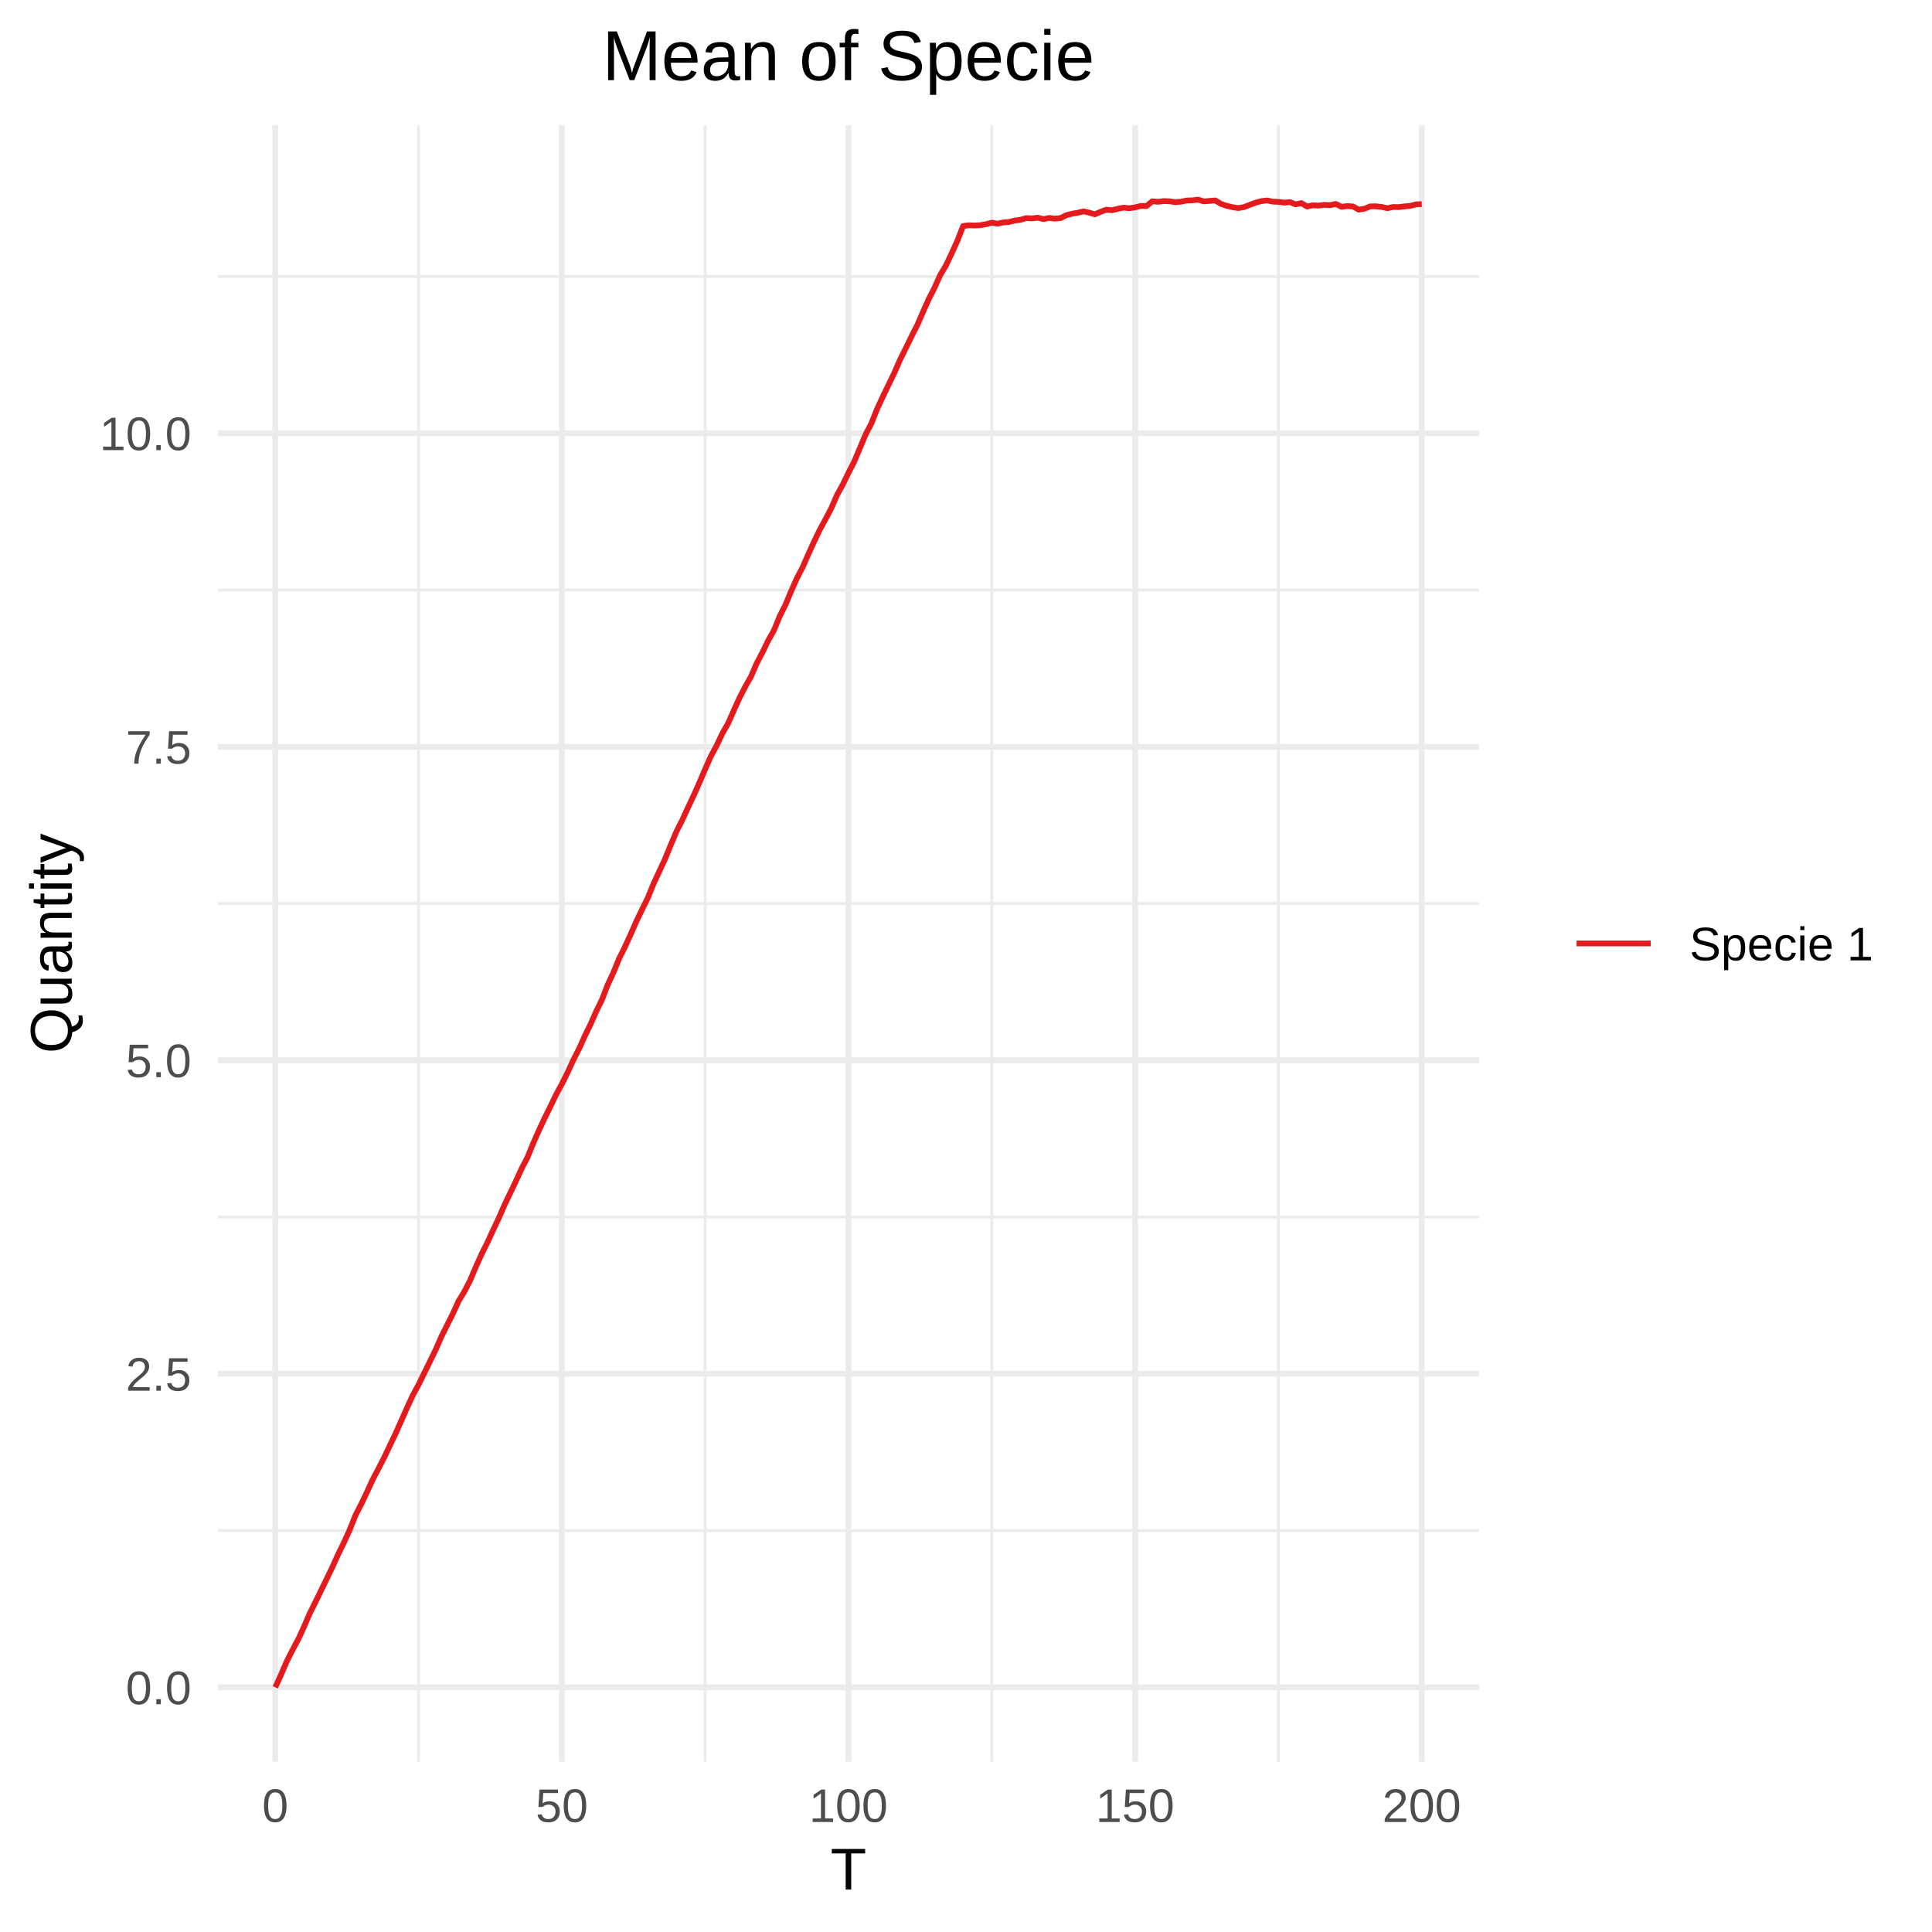
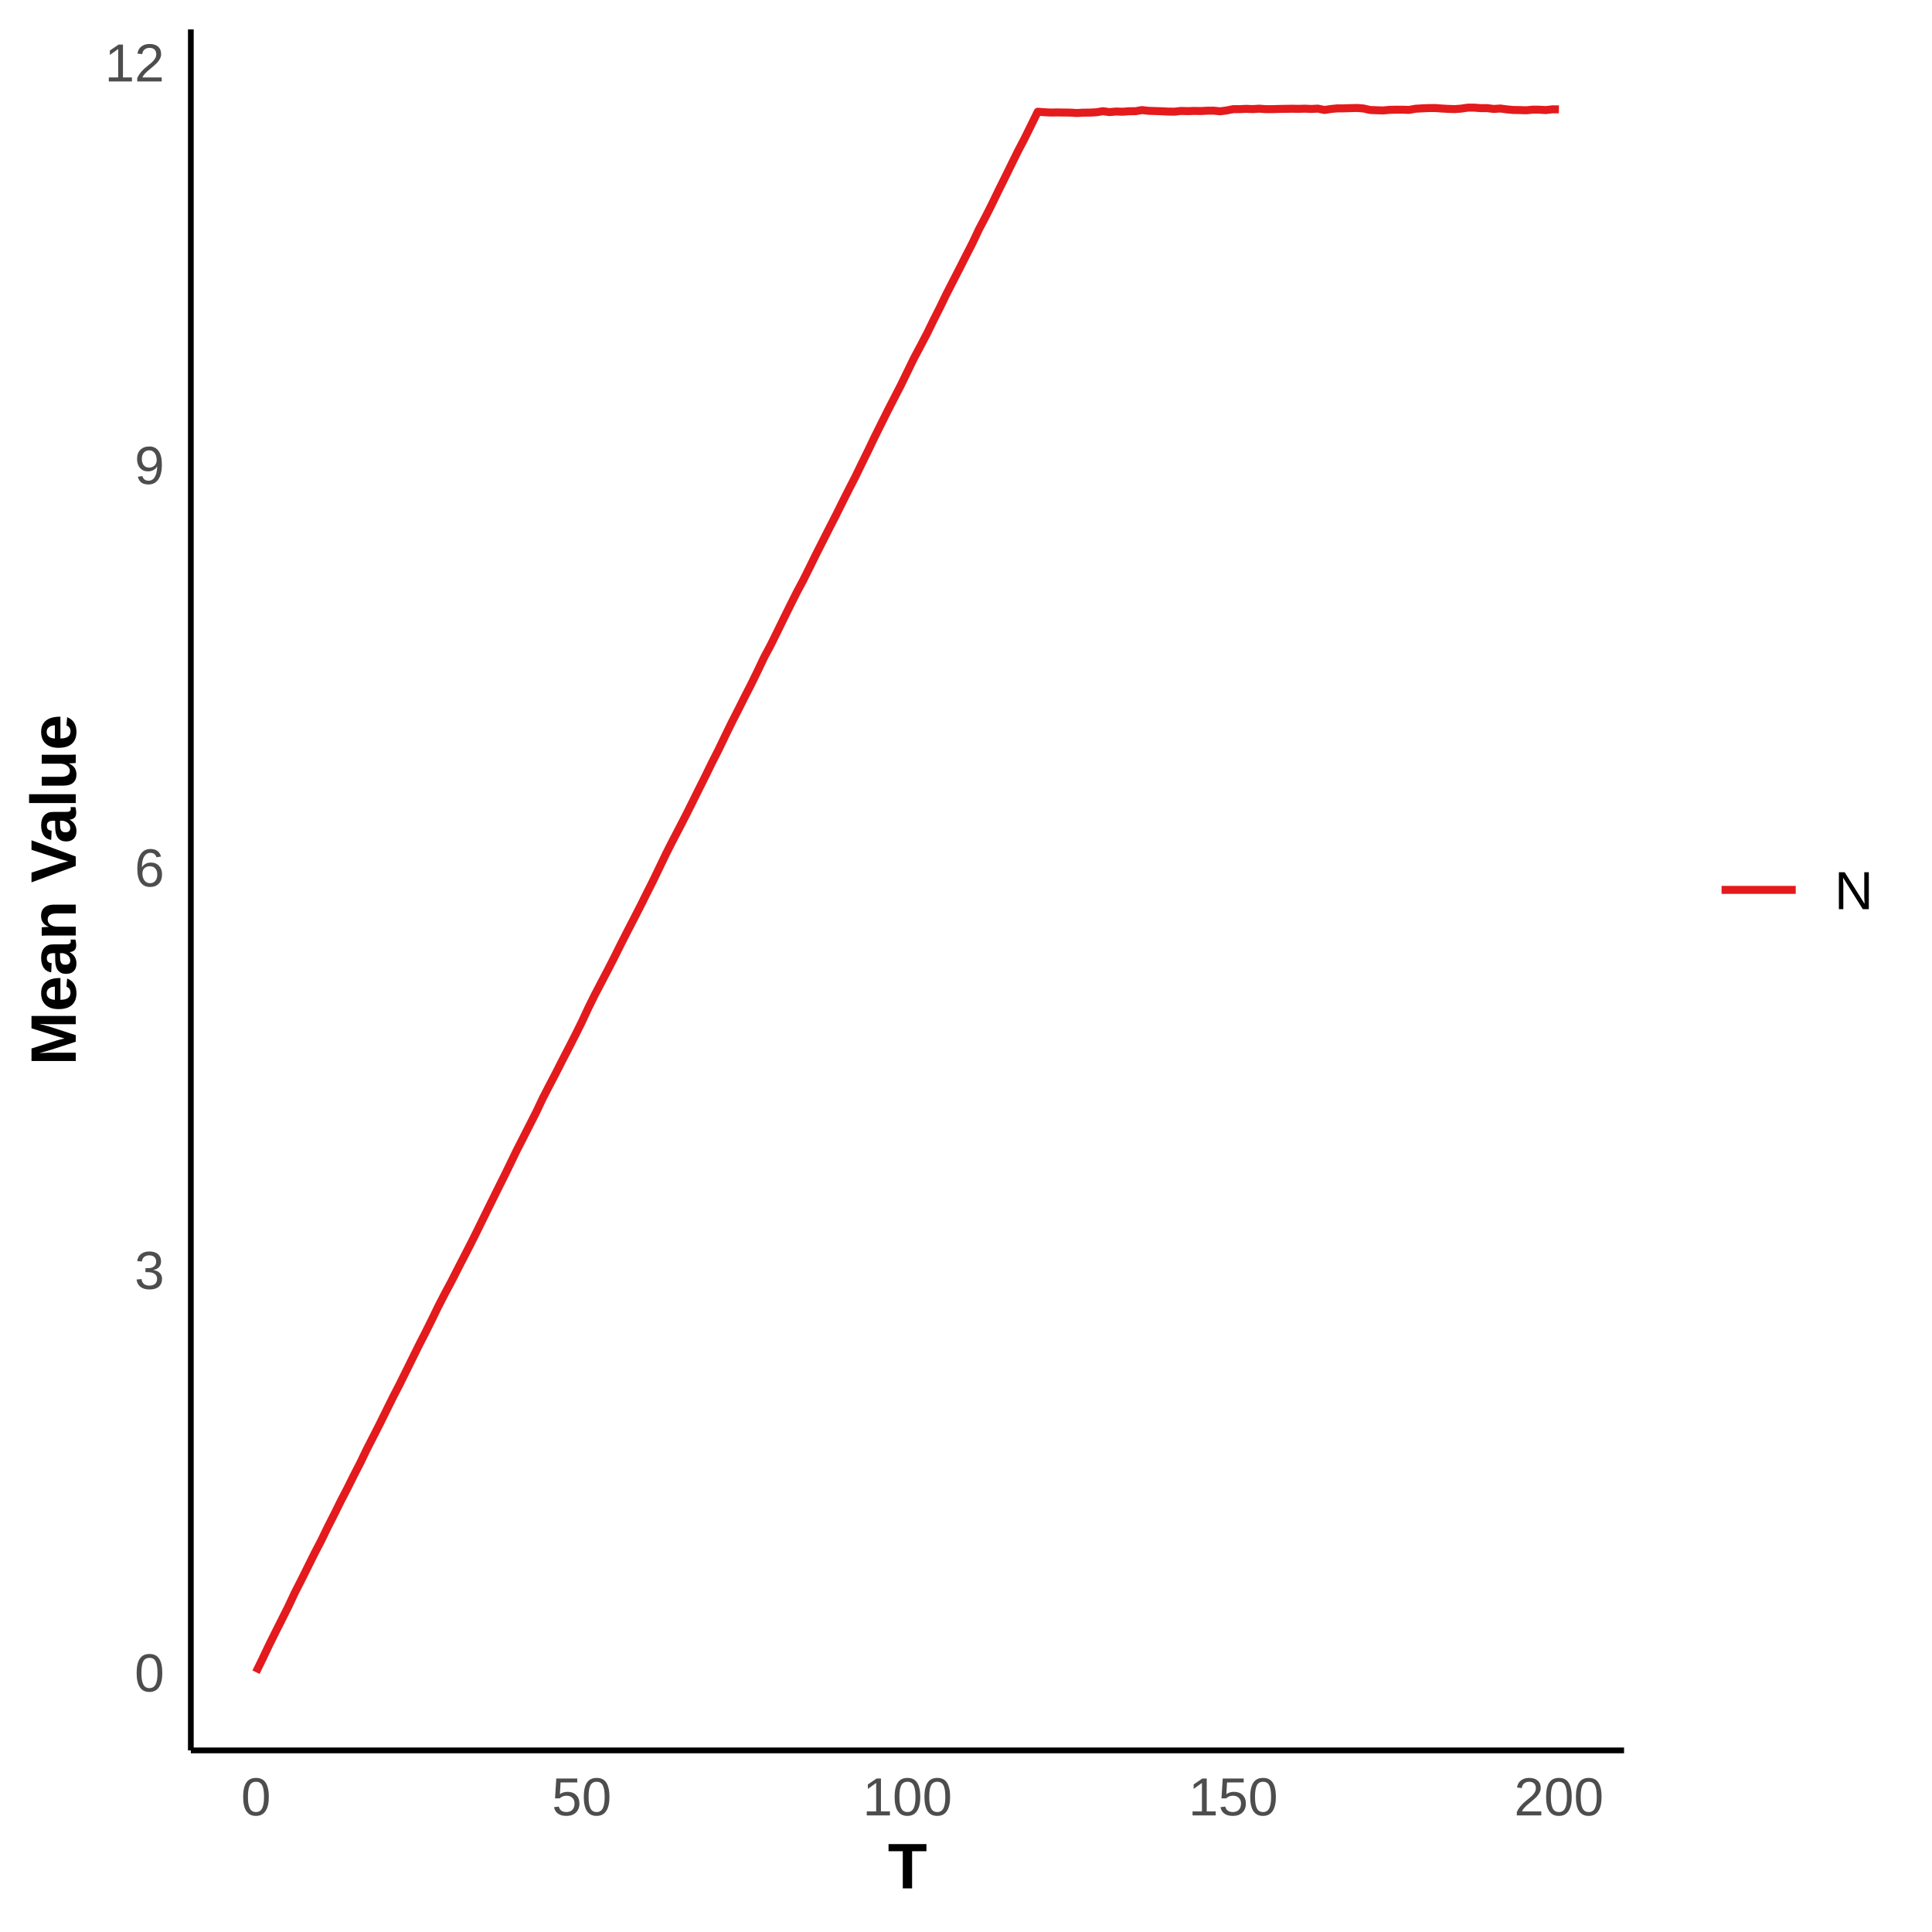
<svg xmlns="http://www.w3.org/2000/svg" class="svglite" width="360.00pt" height="360.00pt" viewBox="0 0 360.00 360.00">
  <defs>
    <style type="text/css">
    .svglite line, .svglite polyline, .svglite polygon, .svglite path, .svglite rect, .svglite circle {
      fill: none;
      stroke: #000000;
      stroke-linecap: round;
      stroke-linejoin: round;
      stroke-miterlimit: 10.00;
    }
    .svglite text {
      white-space: pre;
    }
  </style>
  </defs>
  <rect width="100%" height="100%" style="stroke: none; fill: #FFFFFF;" />
  <defs>
    <clipPath id="cpMC4wMHwzNjAuMDB8MC4wMHwzNjAuMDA=">
      <rect x="0.00" y="0.00" width="360.00" height="360.00" />
    </clipPath>
  </defs>
  <g clip-path="url(#cpMC4wMHwzNjAuMDB8MC4wMHwzNjAuMDA=)">
</g>
  <defs>
-     <clipPath id="cpNDAuNjB8Mjc1LjYwfDIzLjM0fDMyOC4yNw==">
-       <rect x="40.60" y="23.34" width="235.00" height="304.93" />
+     <clipPath id="cpMzUuNTZ8MzAyLjYyfDUuNDh8MzI2LjE2">
+       <rect x="35.56" y="5.48" width="267.06" height="320.68" />
    </clipPath>
  </defs>
-   <g clip-path="url(#cpNDAuNjB8Mjc1LjYwfDIzLjM0fDMyOC4yNw==)">
-     <polyline points="40.60,285.20 275.60,285.20 " style="stroke-width: 0.53; stroke: #EBEBEB; stroke-linecap: butt;" />
-     <polyline points="40.60,226.78 275.60,226.78 " style="stroke-width: 0.53; stroke: #EBEBEB; stroke-linecap: butt;" />
-     <polyline points="40.60,168.36 275.60,168.36 " style="stroke-width: 0.53; stroke: #EBEBEB; stroke-linecap: butt;" />
-     <polyline points="40.60,109.94 275.60,109.94 " style="stroke-width: 0.53; stroke: #EBEBEB; stroke-linecap: butt;" />
-     <polyline points="40.60,51.52 275.60,51.52 " style="stroke-width: 0.53; stroke: #EBEBEB; stroke-linecap: butt;" />
-     <polyline points="77.99,328.27 77.99,23.34 " style="stroke-width: 0.53; stroke: #EBEBEB; stroke-linecap: butt;" />
-     <polyline points="131.40,328.27 131.40,23.34 " style="stroke-width: 0.53; stroke: #EBEBEB; stroke-linecap: butt;" />
-     <polyline points="184.81,328.27 184.81,23.34 " style="stroke-width: 0.53; stroke: #EBEBEB; stroke-linecap: butt;" />
-     <polyline points="238.21,328.27 238.21,23.34 " style="stroke-width: 0.53; stroke: #EBEBEB; stroke-linecap: butt;" />
-     <polyline points="40.60,314.41 275.60,314.41 " style="stroke-width: 1.07; stroke: #EBEBEB; stroke-linecap: butt;" />
-     <polyline points="40.60,255.99 275.60,255.99 " style="stroke-width: 1.07; stroke: #EBEBEB; stroke-linecap: butt;" />
-     <polyline points="40.60,197.57 275.60,197.57 " style="stroke-width: 1.07; stroke: #EBEBEB; stroke-linecap: butt;" />
-     <polyline points="40.60,139.15 275.60,139.15 " style="stroke-width: 1.07; stroke: #EBEBEB; stroke-linecap: butt;" />
-     <polyline points="40.60,80.73 275.60,80.73 " style="stroke-width: 1.07; stroke: #EBEBEB; stroke-linecap: butt;" />
-     <polyline points="51.29,328.27 51.29,23.34 " style="stroke-width: 1.07; stroke: #EBEBEB; stroke-linecap: butt;" />
-     <polyline points="104.69,328.27 104.69,23.34 " style="stroke-width: 1.07; stroke: #EBEBEB; stroke-linecap: butt;" />
-     <polyline points="158.10,328.27 158.10,23.34 " style="stroke-width: 1.07; stroke: #EBEBEB; stroke-linecap: butt;" />
-     <polyline points="211.51,328.27 211.51,23.34 " style="stroke-width: 1.07; stroke: #EBEBEB; stroke-linecap: butt;" />
-     <polyline points="264.92,328.27 264.92,23.34 " style="stroke-width: 1.07; stroke: #EBEBEB; stroke-linecap: butt;" />
-     <polyline points="51.29,314.41 52.35,312.09 53.42,309.60 54.49,307.48 55.56,305.48 56.63,303.17 57.69,300.69 58.76,298.55 59.83,296.36 60.90,294.14 61.97,291.94 63.04,289.56 64.10,287.40 65.17,285.04 66.24,282.34 67.31,280.27 68.38,278.03 69.44,275.72 70.51,273.68 71.58,271.60 72.65,269.35 73.72,267.10 74.79,264.69 75.85,262.32 76.92,259.99 77.99,258.03 79.06,255.83 80.13,253.66 81.19,251.48 82.26,249.03 83.33,246.89 84.40,244.75 85.47,242.41 86.54,240.64 87.60,238.59 88.67,236.05 89.74,233.69 90.81,231.54 91.88,229.22 92.94,226.97 94.01,224.53 95.08,222.29 96.15,220.04 97.22,217.71 98.29,215.66 99.35,213.04 100.42,210.64 101.49,208.34 102.56,206.17 103.63,203.94 104.69,202.00 105.76,199.85 106.83,197.53 107.90,195.42 108.97,193.04 110.03,190.88 111.10,188.45 112.17,186.27 113.24,183.49 114.31,181.20 115.38,178.58 116.44,176.46 117.51,174.12 118.58,171.68 119.65,169.45 120.72,167.28 121.78,164.67 122.85,162.37 123.92,160.06 124.99,157.43 126.06,154.91 127.13,152.81 128.19,150.49 129.26,148.23 130.33,145.82 131.40,143.31 132.47,140.89 133.53,138.94 134.60,136.66 135.67,134.79 136.74,132.37 137.81,130.00 138.88,127.93 139.94,126.07 141.01,123.57 142.08,121.55 143.15,119.33 144.22,117.45 145.28,114.84 146.35,112.72 147.42,110.16 148.49,107.74 149.56,105.70 150.63,103.25 151.69,100.93 152.76,98.70 153.83,96.74 154.90,94.69 155.97,92.24 157.03,90.32 158.10,88.10 159.17,86.02 160.24,83.48 161.31,80.92 162.37,78.89 163.44,76.19 164.51,73.90 165.58,71.68 166.65,69.47 167.72,67.01 168.78,64.88 169.85,62.68 170.92,60.58 171.99,58.12 173.06,55.72 174.12,53.64 175.19,51.27 176.26,49.47 177.33,47.21 178.40,44.85 179.47,42.11 180.53,41.98 181.60,42.02 182.67,41.96 183.74,41.78 184.81,41.49 185.87,41.69 186.94,41.44 188.01,41.37 189.08,41.09 190.15,40.96 191.22,40.64 192.28,40.70 193.35,40.56 194.42,40.83 195.49,40.61 196.56,40.74 197.62,40.64 198.69,40.10 199.76,39.82 200.83,39.65 201.90,39.38 202.97,39.63 204.03,39.93 205.10,39.46 206.17,39.07 207.24,39.17 208.31,38.90 209.37,38.69 210.44,38.80 211.51,38.64 212.58,38.37 213.65,38.39 214.71,37.51 215.78,37.60 216.85,37.47 217.92,37.51 218.99,37.67 220.06,37.58 221.12,37.36 222.19,37.33 223.26,37.20 224.33,37.53 225.40,37.44 226.46,37.35 227.53,38.00 228.60,38.36 229.67,38.61 230.74,38.77 231.81,38.59 232.87,38.17 233.94,37.77 235.01,37.48 236.08,37.35 237.15,37.57 238.21,37.61 239.28,37.76 240.35,37.66 241.42,38.08 242.49,37.85 243.56,38.48 244.62,38.25 245.69,38.31 246.76,38.17 247.83,38.24 248.90,38.00 249.96,38.53 251.03,38.40 252.10,38.47 253.17,39.06 254.24,38.90 255.30,38.46 256.37,38.44 257.44,38.56 258.51,38.80 259.58,38.57 260.65,38.59 261.71,38.46 262.78,38.36 263.85,38.08 264.92,38.04 " style="stroke-width: 1.07; stroke: #E41A1C; stroke-linecap: butt;" />
+   <g clip-path="url(#cpMzUuNTZ8MzAyLjYyfDUuNDh8MzI2LjE2)">
+     <polyline points="47.70,311.59 48.91,309.12 50.12,306.57 51.34,304.11 52.55,301.71 53.77,299.27 54.98,296.69 56.19,294.33 57.41,291.87 58.62,289.43 59.84,287.09 61.05,284.59 62.26,282.21 63.48,279.74 64.69,277.41 65.91,274.96 67.12,272.61 68.33,270.09 69.55,267.71 70.76,265.33 71.97,262.88 73.19,260.41 74.40,258.07 75.62,255.61 76.83,253.16 78.04,250.71 79.26,248.33 80.47,245.90 81.69,243.39 82.90,241.04 84.11,238.78 85.33,236.38 86.54,234.04 87.76,231.66 88.97,229.24 90.18,226.77 91.40,224.30 92.61,221.85 93.83,219.41 95.04,216.94 96.25,214.43 97.47,212.04 98.68,209.66 99.90,207.26 101.11,204.70 102.32,202.35 103.54,200.02 104.75,197.64 105.97,195.28 107.18,192.91 108.39,190.48 109.61,187.85 110.82,185.40 112.03,183.09 113.25,180.76 114.46,178.40 115.68,175.95 116.89,173.57 118.10,171.23 119.32,168.85 120.53,166.42 121.75,164.00 122.96,161.48 124.17,158.97 125.39,156.56 126.60,154.25 127.82,151.88 129.03,149.46 130.24,147.02 131.46,144.58 132.67,142.10 133.89,139.70 135.10,137.18 136.31,134.70 137.53,132.31 138.74,129.90 139.96,127.52 141.17,125.04 142.38,122.50 143.60,120.21 144.81,117.77 146.02,115.29 147.24,112.82 148.45,110.41 149.67,108.12 150.88,105.69 152.09,103.23 153.31,100.83 154.52,98.44 155.74,96.06 156.95,93.62 158.16,91.22 159.38,88.85 160.59,86.35 161.81,83.87 163.02,81.34 164.23,78.91 165.45,76.46 166.66,74.11 167.88,71.74 169.09,69.25 170.30,66.76 171.52,64.47 172.73,62.16 173.95,59.66 175.16,57.26 176.37,54.76 177.59,52.38 178.80,50.02 180.01,47.63 181.23,45.25 182.44,42.68 183.66,40.37 184.87,37.97 186.08,35.46 187.30,33.01 188.51,30.54 189.73,28.07 190.94,25.76 192.15,23.30 193.37,20.82 194.58,20.91 195.80,20.97 197.01,20.95 198.22,20.97 199.44,20.98 200.65,21.06 201.87,20.99 203.08,20.98 204.29,20.92 205.51,20.72 206.72,20.89 207.94,20.78 209.15,20.82 210.36,20.73 211.58,20.72 212.79,20.51 214.00,20.65 215.22,20.69 216.43,20.73 217.65,20.79 218.86,20.81 220.07,20.67 221.29,20.71 222.50,20.67 223.72,20.69 224.93,20.63 226.14,20.62 227.36,20.74 228.57,20.58 229.79,20.34 231.00,20.34 232.21,20.28 233.43,20.33 234.64,20.25 235.86,20.34 237.07,20.34 238.28,20.30 239.50,20.28 240.71,20.26 241.93,20.28 243.14,20.25 244.35,20.30 245.57,20.24 246.78,20.49 247.99,20.31 249.21,20.19 250.42,20.19 251.64,20.15 252.85,20.12 254.06,20.21 255.28,20.49 256.49,20.54 257.71,20.58 258.92,20.47 260.13,20.44 261.35,20.44 262.56,20.48 263.78,20.26 264.99,20.19 266.20,20.14 267.42,20.13 268.63,20.22 269.85,20.29 271.06,20.33 272.27,20.24 273.49,20.06 274.70,20.06 275.92,20.15 277.13,20.15 278.34,20.30 279.56,20.22 280.77,20.38 281.98,20.49 283.20,20.51 284.41,20.55 285.63,20.43 286.84,20.44 288.05,20.51 289.27,20.37 290.48,20.38 " style="stroke-width: 1.49; stroke: #E41A1C; stroke-linecap: butt;" />
  </g>
  <g clip-path="url(#cpMC4wMHwzNjAuMDB8MC4wMHwzNjAuMDA=)">
-     <text x="35.67" y="317.56" text-anchor="end" style="font-size: 8.80px;fill: #4D4D4D; font-family: &quot;Arial&quot;;" textLength="12.23px" lengthAdjust="spacingAndGlyphs">0.0</text>
-     <text x="35.67" y="259.14" text-anchor="end" style="font-size: 8.80px;fill: #4D4D4D; font-family: &quot;Arial&quot;;" textLength="12.23px" lengthAdjust="spacingAndGlyphs">2.5</text>
-     <text x="35.67" y="200.72" text-anchor="end" style="font-size: 8.80px;fill: #4D4D4D; font-family: &quot;Arial&quot;;" textLength="12.23px" lengthAdjust="spacingAndGlyphs">5.0</text>
-     <text x="35.67" y="142.30" text-anchor="end" style="font-size: 8.80px;fill: #4D4D4D; font-family: &quot;Arial&quot;;" textLength="12.23px" lengthAdjust="spacingAndGlyphs">7.5</text>
-     <text x="35.67" y="83.88" text-anchor="end" style="font-size: 8.80px;fill: #4D4D4D; font-family: &quot;Arial&quot;;" textLength="17.13px" lengthAdjust="spacingAndGlyphs">10.0</text>
-     <text x="51.29" y="339.50" text-anchor="middle" style="font-size: 8.80px;fill: #4D4D4D; font-family: &quot;Arial&quot;;" textLength="4.90px" lengthAdjust="spacingAndGlyphs">0</text>
-     <text x="104.69" y="339.50" text-anchor="middle" style="font-size: 8.80px;fill: #4D4D4D; font-family: &quot;Arial&quot;;" textLength="9.79px" lengthAdjust="spacingAndGlyphs">50</text>
-     <text x="158.10" y="339.50" text-anchor="middle" style="font-size: 8.80px;fill: #4D4D4D; font-family: &quot;Arial&quot;;" textLength="14.69px" lengthAdjust="spacingAndGlyphs">100</text>
-     <text x="211.51" y="339.50" text-anchor="middle" style="font-size: 8.80px;fill: #4D4D4D; font-family: &quot;Arial&quot;;" textLength="14.69px" lengthAdjust="spacingAndGlyphs">150</text>
-     <text x="264.92" y="339.50" text-anchor="middle" style="font-size: 8.80px;fill: #4D4D4D; font-family: &quot;Arial&quot;;" textLength="14.69px" lengthAdjust="spacingAndGlyphs">200</text>
-     <text x="158.10" y="352.09" text-anchor="middle" style="font-size: 11.00px; font-family: &quot;Arial&quot;;" textLength="6.72px" lengthAdjust="spacingAndGlyphs">T</text>
-     <text transform="translate(13.37,175.80) rotate(-90)" text-anchor="middle" style="font-size: 11.00px; font-family: &quot;Arial&quot;;" textLength="40.96px" lengthAdjust="spacingAndGlyphs">Quantity</text>
-     <line x1="293.77" y1="175.80" x2="307.59" y2="175.80" style="stroke-width: 1.07; stroke: #E41A1C; stroke-linecap: butt;" />
-     <text x="314.80" y="178.95" style="font-size: 8.80px; font-family: &quot;Arial&quot;;" textLength="34.24px" lengthAdjust="spacingAndGlyphs">Specie 1</text>
-     <text x="158.10" y="14.94" text-anchor="middle" style="font-size: 13.20px; font-family: &quot;Arial&quot;;" textLength="91.66px" lengthAdjust="spacingAndGlyphs">Mean of Specie</text>
+     <polyline points="35.56,326.16 35.56,5.48 " style="stroke-width: 1.07; stroke-linecap: butt;" />
+     <text x="30.63" y="315.18" text-anchor="end" style="font-size: 10.00px;fill: #4D4D4D; font-family: &quot;Arial&quot;;" textLength="5.56px" lengthAdjust="spacingAndGlyphs">0</text>
+     <text x="30.63" y="240.18" text-anchor="end" style="font-size: 10.00px;fill: #4D4D4D; font-family: &quot;Arial&quot;;" textLength="5.56px" lengthAdjust="spacingAndGlyphs">3</text>
+     <text x="30.63" y="165.18" text-anchor="end" style="font-size: 10.00px;fill: #4D4D4D; font-family: &quot;Arial&quot;;" textLength="5.56px" lengthAdjust="spacingAndGlyphs">6</text>
+     <text x="30.63" y="90.18" text-anchor="end" style="font-size: 10.00px;fill: #4D4D4D; font-family: &quot;Arial&quot;;" textLength="5.56px" lengthAdjust="spacingAndGlyphs">9</text>
+     <text x="30.63" y="15.18" text-anchor="end" style="font-size: 10.00px;fill: #4D4D4D; font-family: &quot;Arial&quot;;" textLength="11.12px" lengthAdjust="spacingAndGlyphs">12</text>
+     <polyline points="35.56,326.16 302.62,326.16 " style="stroke-width: 1.07; stroke-linecap: butt;" />
+     <text x="47.70" y="338.27" text-anchor="middle" style="font-size: 10.00px;fill: #4D4D4D; font-family: &quot;Arial&quot;;" textLength="5.56px" lengthAdjust="spacingAndGlyphs">0</text>
+     <text x="108.39" y="338.27" text-anchor="middle" style="font-size: 10.00px;fill: #4D4D4D; font-family: &quot;Arial&quot;;" textLength="11.12px" lengthAdjust="spacingAndGlyphs">50</text>
+     <text x="169.09" y="338.27" text-anchor="middle" style="font-size: 10.00px;fill: #4D4D4D; font-family: &quot;Arial&quot;;" textLength="16.68px" lengthAdjust="spacingAndGlyphs">100</text>
+     <text x="229.79" y="338.27" text-anchor="middle" style="font-size: 10.00px;fill: #4D4D4D; font-family: &quot;Arial&quot;;" textLength="16.68px" lengthAdjust="spacingAndGlyphs">150</text>
+     <text x="290.48" y="338.27" text-anchor="middle" style="font-size: 10.00px;fill: #4D4D4D; font-family: &quot;Arial&quot;;" textLength="16.68px" lengthAdjust="spacingAndGlyphs">200</text>
+     <text x="169.09" y="351.87" text-anchor="middle" style="font-size: 12.00px; font-weight: bold; font-family: &quot;Arial&quot;;" textLength="7.33px" lengthAdjust="spacingAndGlyphs">T</text>
+     <text transform="translate(14.12,165.82) rotate(-90)" text-anchor="middle" style="font-size: 12.00px; font-weight: bold; font-family: &quot;Arial&quot;;" textLength="66.03px" lengthAdjust="spacingAndGlyphs">Mean Value</text>
+     <line x1="320.79" y1="165.82" x2="334.61" y2="165.82" style="stroke-width: 1.49; stroke: #E41A1C; stroke-linecap: butt;" />
+     <text x="341.82" y="169.41" style="font-size: 10.00px; font-family: &quot;Arial&quot;;" textLength="7.22px" lengthAdjust="spacingAndGlyphs">N</text>
  </g>
</svg>
